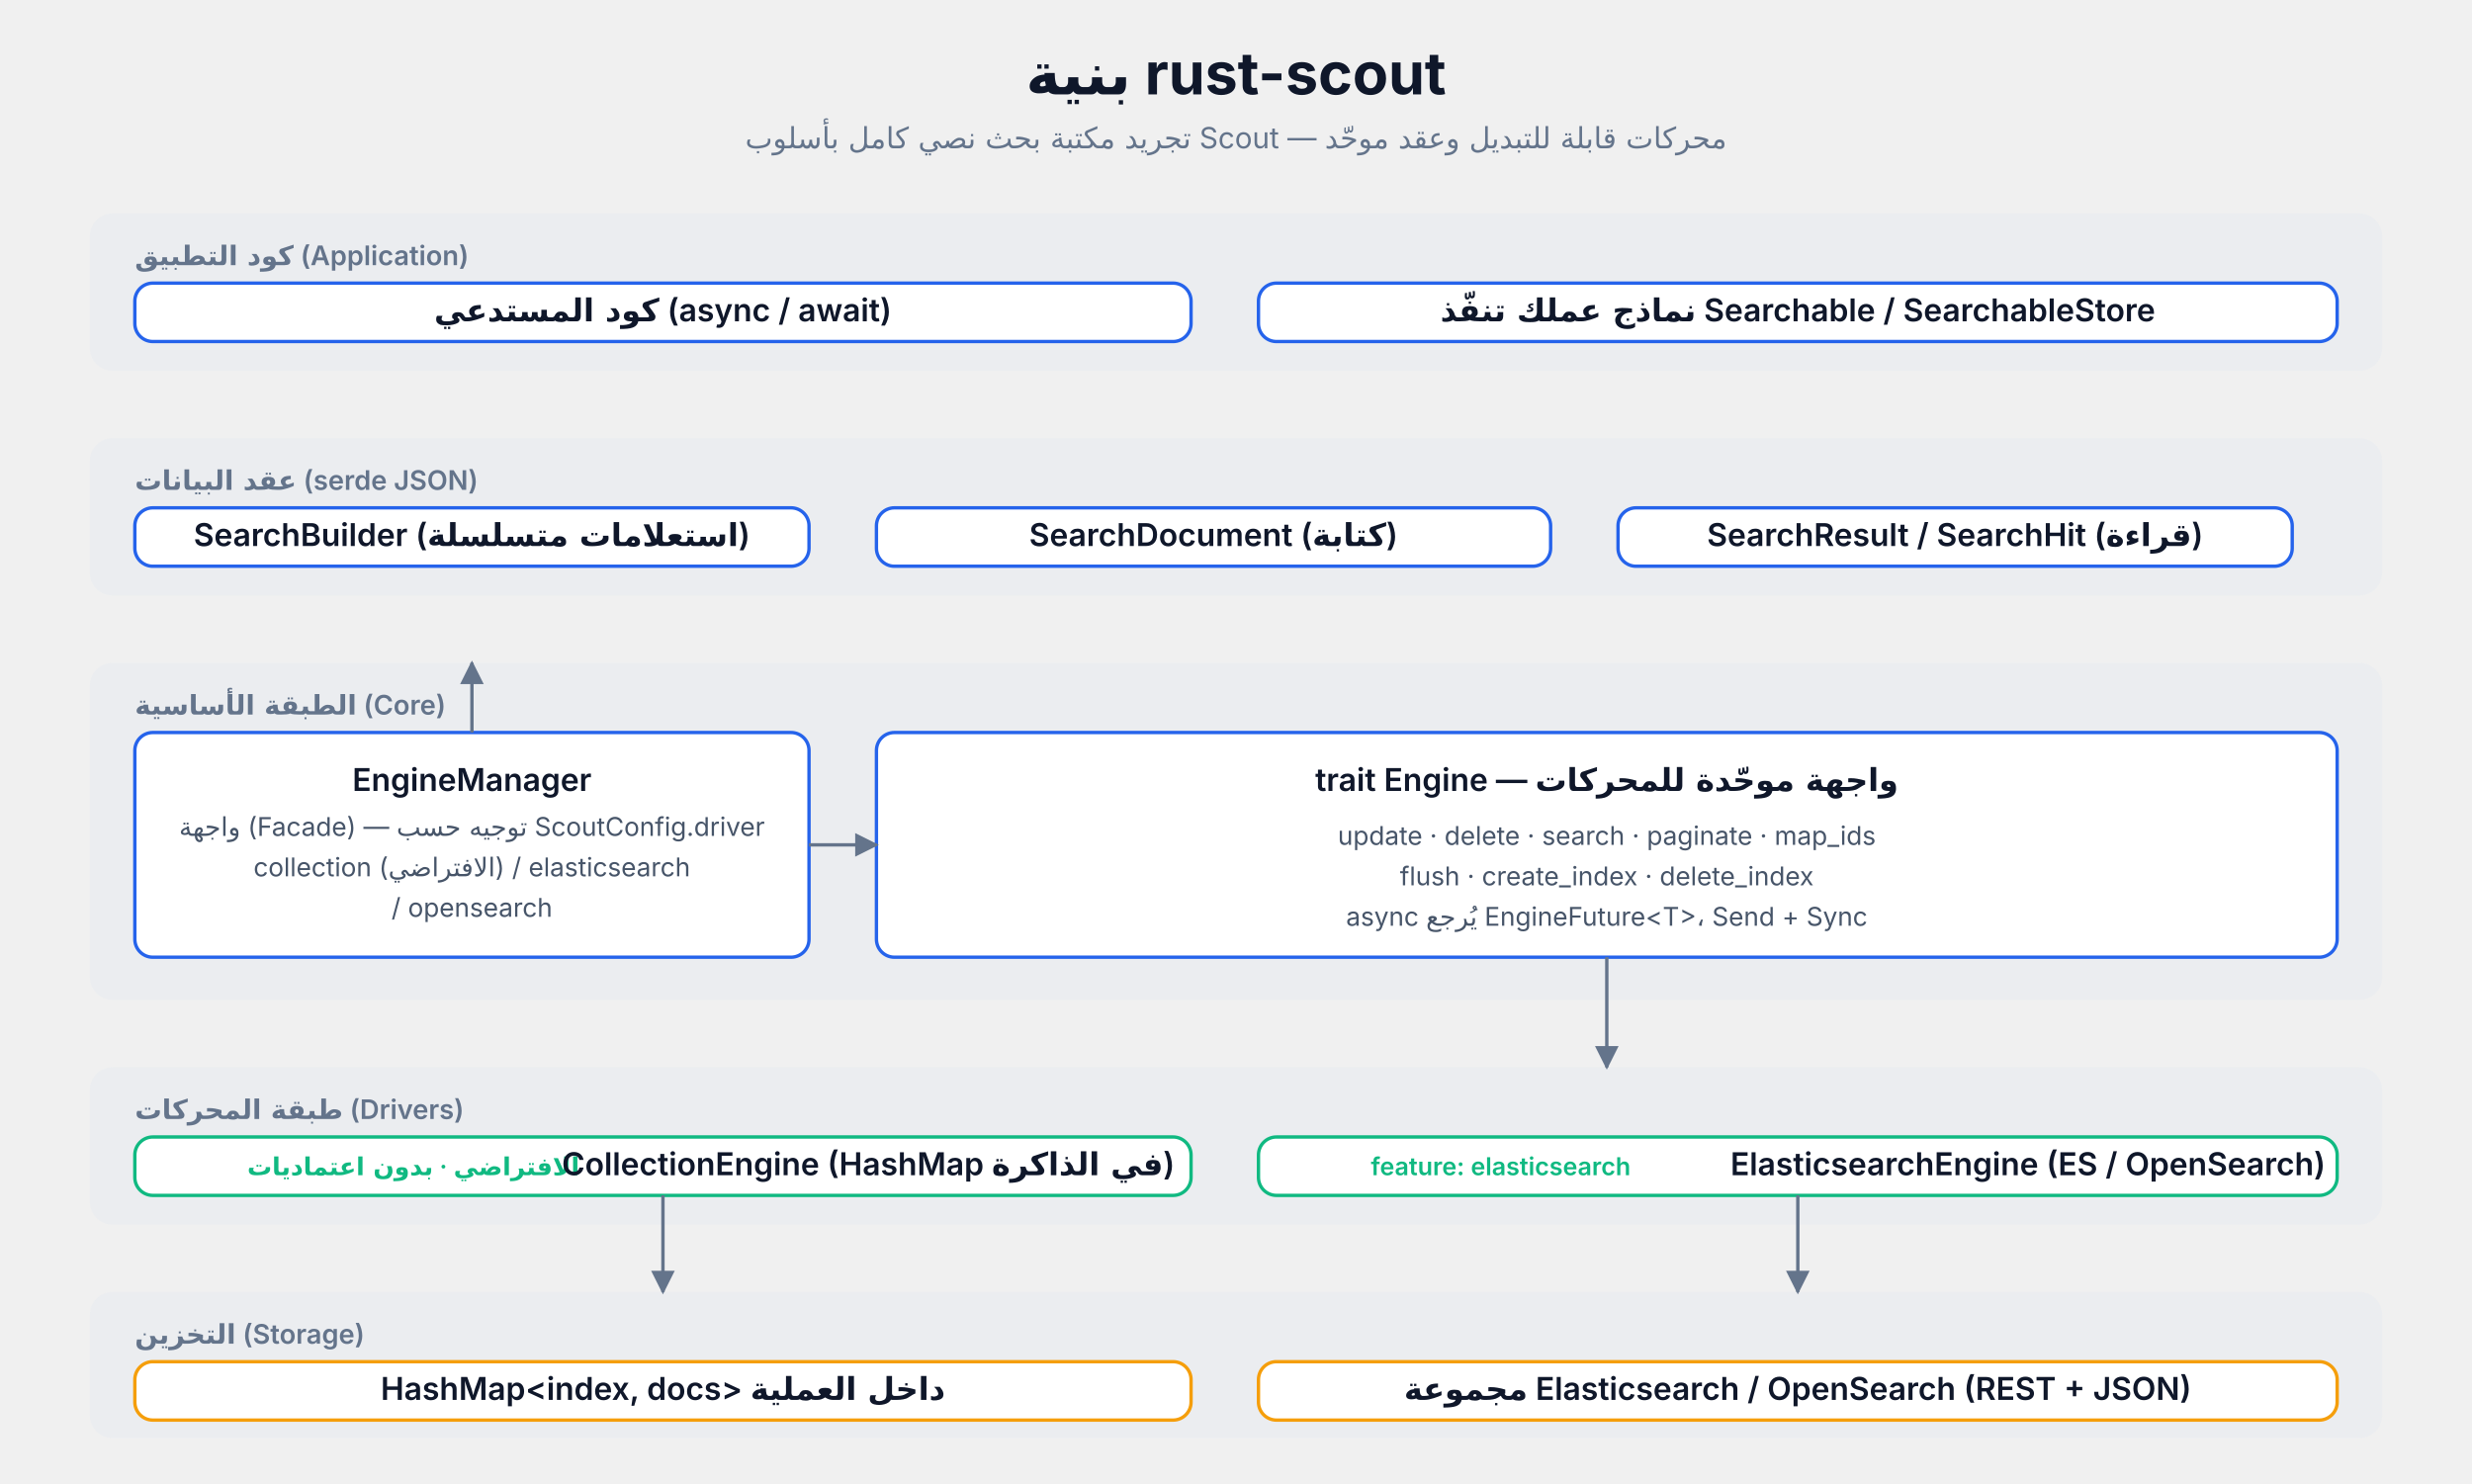
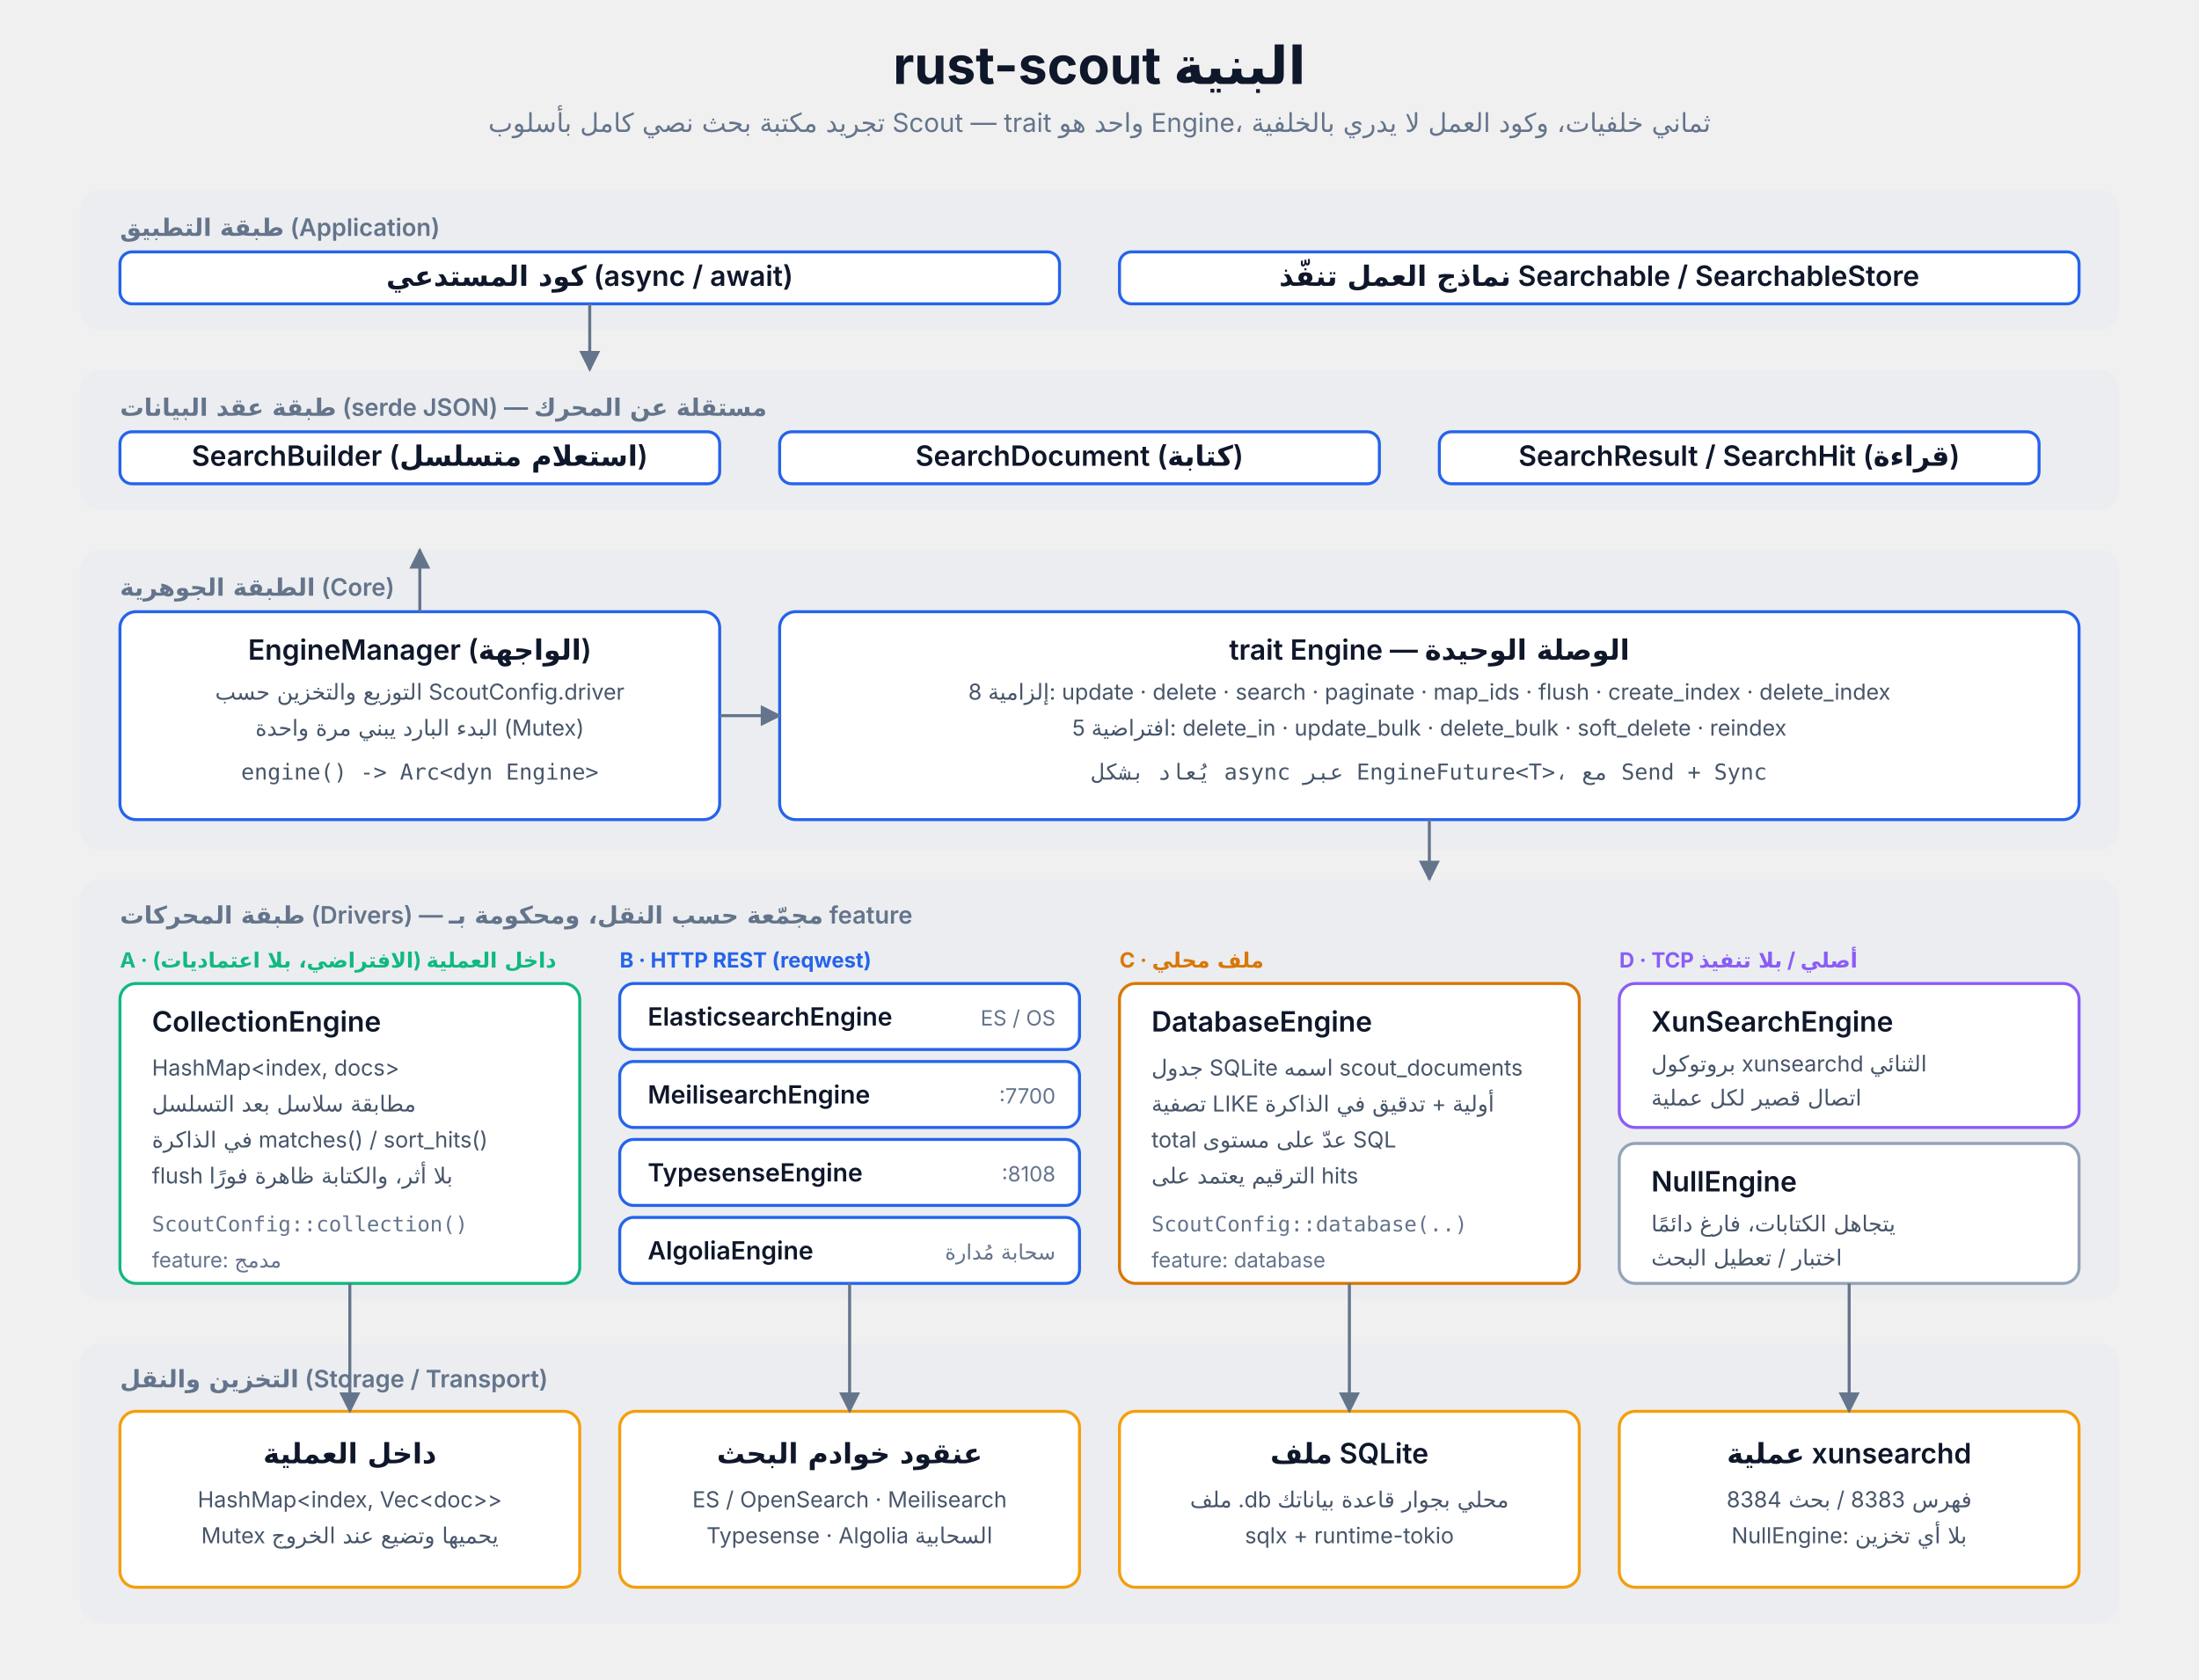
- <svg xmlns="http://www.w3.org/2000/svg" viewBox="0 0 1100 660" font-family="system-ui, -apple-system, 'Segoe UI', sans-serif">
+ <svg xmlns="http://www.w3.org/2000/svg" viewBox="0 0 1100 840" font-family="system-ui, -apple-system, 'Segoe UI', sans-serif" role="img" aria-labelledby="archTitle">
  <defs>
    <marker id="arrow" viewBox="0 0 10 10" refX="9" refY="5" markerWidth="7" markerHeight="7" orient="auto-start-reverse">
      <path d="M 0 0 L 10 5 L 0 10 z" fill="#64748b" />
    </marker>
    <style>
      .title { font-size: 26px; font-weight: 700; fill: #0f172a; }
      .sub   { font-size: 13px; fill: #64748b; }
      .layer { fill: #e2e8f0; opacity: 0.35; }
-       .box   { fill: #ffffff; stroke: #2563eb; stroke-width: 1.5; rx: 8; }
+       .box   { fill: #ffffff; stroke: #2563eb; stroke-width: 1.5; }
      .box-core { stroke: #2563eb; }
-       .box-drv  { stroke: #10b981; }
+       .box-mem  { stroke: #10b981; }
+       .box-http { stroke: #2563eb; }
+       .box-db   { stroke: #d97706; }
+       .box-tcp  { stroke: #8b5cf6; }
+       .box-null { stroke: #94a3b8; }
      .box-data { stroke: #f59e0b; }
      .name  { font-size: 14px; font-weight: 600; fill: #0f172a; }
-       .desc  { font-size: 11.5px; fill: #475569; }
-       .tag   { font-size: 11px; fill: #ffffff; font-weight: 600; }
-       .tag-core { fill: #2563eb; }
-       .tag-drv  { fill: #10b981; }
-       .tag-data { fill: #f59e0b; }
+       .name-s{ font-size: 12.5px; font-weight: 600; fill: #0f172a; }
+       .desc  { font-size: 11px; fill: #475569; }
+       .desc-s{ font-size: 10.5px; fill: #64748b; }
      .lbl   { font-size: 12px; fill: #64748b; font-weight: 600; }
+       .ctag  { font-size: 10.5px; font-weight: 700; }
+       .mem   { fill: #10b981; }
+       .http  { fill: #2563eb; }
+       .db    { fill: #d97706; }
+       .tcp   { fill: #8b5cf6; }
+       .null  { fill: #64748b; }
+       .mono  { font-family: ui-monospace, SFMono-Regular, Menlo, monospace; }
    </style>
  </defs>
-   <text x="550" y="42" text-anchor="middle" class="title">بنية rust-scout</text>
-   <text x="550" y="66" text-anchor="middle" class="sub">تجريد مكتبة بحث نصي كامل بأسلوب Scout — محركات قابلة للتبديل وعقد موحّد</text>
+   <text x="550" y="42" text-anchor="middle" class="title">rust-scout البنية</text>
+   <text x="550" y="66" text-anchor="middle" class="sub">تجريد مكتبة بحث نصي كامل بأسلوب Scout — trait واحد هو Engine، ثماني خلفيات، وكود العمل لا يدري بالخلفية</text>
  <rect x="40" y="95" width="1020" height="70" rx="10" class="layer" />
-   <text x="60" y="118" class="lbl">كود التطبيق (Application)</text>
+   <text x="60" y="118" class="lbl">طبقة التطبيق (Application)</text>
  <rect x="60" y="126" width="470" height="26" rx="6" class="box" />
  <text x="295" y="143" text-anchor="middle" class="name">كود المستدعي (async / await)</text>
  <rect x="560" y="126" width="480" height="26" rx="6" class="box" />
-   <text x="800" y="143" text-anchor="middle" class="name">نماذج عملك تنفّذ Searchable / SearchableStore</text>
-   <rect x="40" y="195" width="1020" height="70" rx="10" class="layer" />
-   <text x="60" y="218" class="lbl">عقد البيانات (serde JSON)</text>
-   <rect x="60" y="226" width="300" height="26" rx="6" class="box" />
-   <text x="210" y="243" text-anchor="middle" class="name">SearchBuilder (استعلامات متسلسلة)</text>
-   <rect x="390" y="226" width="300" height="26" rx="6" class="box" />
-   <text x="540" y="243" text-anchor="middle" class="name">SearchDocument (كتابة)</text>
-   <rect x="720" y="226" width="300" height="26" rx="6" class="box" />
-   <text x="870" y="243" text-anchor="middle" class="name">SearchResult / SearchHit (قراءة)</text>
-   <rect x="40" y="295" width="1020" height="150" rx="10" class="layer" />
-   <text x="60" y="318" class="lbl">الطبقة الأساسية (Core)</text>
-   <rect x="60" y="326" width="300" height="100" rx="8" class="box box-core" />
-   <text x="210" y="352" text-anchor="middle" class="name">EngineManager</text>
-   <text x="210" y="372" text-anchor="middle" class="desc">واجهة (Facade) — توجيه حسب ScoutConfig.driver</text>
-   <text x="210" y="390" text-anchor="middle" class="desc">collection (الافتراضي) / elasticsearch</text>
-   <text x="210" y="408" text-anchor="middle" class="desc">/ opensearch</text>
-   <rect x="390" y="326" width="650" height="100" rx="8" class="box box-core" />
-   <text x="715" y="352" text-anchor="middle" class="name">trait Engine — واجهة موحّدة للمحركات</text>
-   <text x="715" y="376" text-anchor="middle" class="desc">update · delete · search · paginate · map_ids</text>
-   <text x="715" y="394" text-anchor="middle" class="desc">flush · create_index · delete_index</text>
-   <text x="715" y="412" text-anchor="middle" class="desc">async يُرجع EngineFuture&lt;T&gt;، Send + Sync</text>
-   <line x1="210" y1="326" x2="210" y2="295" stroke="#64748b" stroke-width="1.5" marker-end="url(#arrow)" />
-   <line x1="360" y1="376" x2="390" y2="376" stroke="#64748b" stroke-width="1.5" marker-end="url(#arrow)" />
-   <rect x="40" y="475" width="1020" height="70" rx="10" class="layer" />
-   <text x="60" y="498" class="lbl">طبقة المحركات (Drivers)</text>
-   <rect x="60" y="506" width="470" height="26" rx="6" class="box box-drv" />
-   <text x="110" y="523" class="tag tag-drv">الافتراضي · بدون اعتماديات</text>
-   <text x="250" y="523" class="name">CollectionEngine (HashMap في الذاكرة)</text>
-   <rect x="560" y="506" width="480" height="26" rx="6" class="box box-drv" />
-   <text x="610" y="523" class="tag tag-drv">feature: elasticsearch</text>
-   <text x="770" y="523" class="name">ElasticsearchEngine (ES / OpenSearch)</text>
-   <line x1="715" y1="426" x2="715" y2="475" stroke="#64748b" stroke-width="1.5" marker-end="url(#arrow)" />
-   <rect x="40" y="575" width="1020" height="65" rx="10" class="layer" />
-   <text x="60" y="598" class="lbl">التخزين (Storage)</text>
-   <rect x="60" y="606" width="470" height="26" rx="6" class="box box-data" />
-   <text x="295" y="623" text-anchor="middle" class="name">HashMap&lt;index, docs&gt; داخل العملية</text>
-   <rect x="560" y="606" width="480" height="26" rx="6" class="box box-data" />
-   <text x="800" y="623" text-anchor="middle" class="name">مجموعة Elasticsearch / OpenSearch (REST + JSON)</text>
-   <line x1="295" y1="532" x2="295" y2="575" stroke="#64748b" stroke-width="1.5" marker-end="url(#arrow)" />
-   <line x1="800" y1="532" x2="800" y2="575" stroke="#64748b" stroke-width="1.5" marker-end="url(#arrow)" />
+   <text x="800" y="143" text-anchor="middle" class="name">نماذج العمل تنفّذ Searchable / SearchableStore</text>
+   <rect x="40" y="185" width="1020" height="70" rx="10" class="layer" />
+   <text x="60" y="208" class="lbl">طبقة عقد البيانات (serde JSON) — مستقلة عن المحرك</text>
+   <rect x="60" y="216" width="300" height="26" rx="6" class="box" />
+   <text x="210" y="233" text-anchor="middle" class="name">SearchBuilder (استعلام متسلسل)</text>
+   <rect x="390" y="216" width="300" height="26" rx="6" class="box" />
+   <text x="540" y="233" text-anchor="middle" class="name">SearchDocument (كتابة)</text>
+   <rect x="720" y="216" width="300" height="26" rx="6" class="box" />
+   <text x="870" y="233" text-anchor="middle" class="name">SearchResult / SearchHit (قراءة)</text>
+   <rect x="40" y="275" width="1020" height="150" rx="10" class="layer" />
+   <text x="60" y="298" class="lbl">الطبقة الجوهرية (Core)</text>
+   <rect x="60" y="306" width="300" height="104" rx="8" class="box box-core" />
+   <text x="210" y="330" text-anchor="middle" class="name">EngineManager (الواجهة)</text>
+   <text x="210" y="350" text-anchor="middle" class="desc">التوزيع والتخزين حسب ScoutConfig.driver</text>
+   <text x="210" y="368" text-anchor="middle" class="desc">البدء البارد يبني مرة واحدة (Mutex)</text>
+   <text x="210" y="390" text-anchor="middle" class="desc mono">engine() -&gt; Arc&lt;dyn Engine&gt;</text>
+   <rect x="390" y="306" width="650" height="104" rx="8" class="box box-core" />
+   <text x="715" y="330" text-anchor="middle" class="name">trait Engine — الوصلة الوحيدة</text>
+   <text x="715" y="350" text-anchor="middle" class="desc">8 إلزامية: update · delete · search · paginate · map_ids · flush · create_index · delete_index</text>
+   <text x="715" y="368" text-anchor="middle" class="desc">5 افتراضية: delete_in · update_bulk · delete_bulk · soft_delete · reindex</text>
+   <text x="715" y="390" text-anchor="middle" class="desc mono">يُعاد بشكل async عبر EngineFuture&lt;T&gt;، مع Send + Sync</text>
+   <line x1="210" y1="306" x2="210" y2="275" stroke="#64748b" stroke-width="1.5" marker-end="url(#arrow)" />
+   <line x1="360" y1="358" x2="390" y2="358" stroke="#64748b" stroke-width="1.5" marker-end="url(#arrow)" />
+   <line x1="715" y1="410" x2="715" y2="440" stroke="#64748b" stroke-width="1.5" marker-end="url(#arrow)" />
+   <rect x="40" y="440" width="1020" height="210" rx="10" class="layer" />
+   <text x="60" y="462" class="lbl">طبقة المحركات (Drivers) — مجمّعة حسب النقل، ومحكومة بـ feature</text>
+   <text x="60" y="484" class="ctag mem">A · داخل العملية (الافتراضي، بلا اعتماديات)</text>
+   <rect x="60" y="492" width="230" height="150" rx="8" class="box box-mem" />
+   <text x="76" y="516" class="name">CollectionEngine</text>
+   <text x="76" y="538" class="desc">HashMap&lt;index, docs&gt;</text>
+   <text x="76" y="556" class="desc">مطابقة سلاسل بعد التسلسل</text>
+   <text x="76" y="574" class="desc">في الذاكرة matches() / sort_hits()</text>
+   <text x="76" y="592" class="desc">flush بلا أثر، والكتابة ظاهرة فورًا</text>
+   <text x="76" y="616" class="desc-s mono">ScoutConfig::collection()</text>
+   <text x="76" y="634" class="desc-s">feature: مدمج</text>
+   <text x="310" y="484" class="ctag http">B · HTTP REST (reqwest)</text>
+   <rect x="310" y="492" width="230" height="33" rx="7" class="box box-http" />
+   <text x="324" y="513" class="name-s">ElasticsearchEngine</text>
+   <text x="528" y="513" text-anchor="end" class="desc-s">ES / OS</text>
+   <rect x="310" y="531" width="230" height="33" rx="7" class="box box-http" />
+   <text x="324" y="552" class="name-s">MeilisearchEngine</text>
+   <text x="528" y="552" text-anchor="end" class="desc-s">:7700</text>
+   <rect x="310" y="570" width="230" height="33" rx="7" class="box box-http" />
+   <text x="324" y="591" class="name-s">TypesenseEngine</text>
+   <text x="528" y="591" text-anchor="end" class="desc-s">:8108</text>
+   <rect x="310" y="609" width="230" height="33" rx="7" class="box box-http" />
+   <text x="324" y="630" class="name-s">AlgoliaEngine</text>
+   <text x="528" y="630" text-anchor="end" class="desc-s">سحابة مُدارة</text>
+   <text x="560" y="484" class="ctag db">C · ملف محلي</text>
+   <rect x="560" y="492" width="230" height="150" rx="8" class="box box-db" />
+   <text x="576" y="516" class="name">DatabaseEngine</text>
+   <text x="576" y="538" class="desc">جدول SQLite اسمه scout_documents</text>
+   <text x="576" y="556" class="desc">تصفية LIKE أولية + تدقيق في الذاكرة</text>
+   <text x="576" y="574" class="desc">total عدّ على مستوى SQL</text>
+   <text x="576" y="592" class="desc">الترقيم يعتمد على hits</text>
+   <text x="576" y="616" class="desc-s mono">ScoutConfig::database(..)</text>
+   <text x="576" y="634" class="desc-s">feature: database</text>
+   <text x="810" y="484" class="ctag tcp">D · TCP أصلي / بلا تنفيذ</text>
+   <rect x="810" y="492" width="230" height="72" rx="8" class="box box-tcp" />
+   <text x="826" y="516" class="name">XunSearchEngine</text>
+   <text x="826" y="536" class="desc">بروتوكول xunsearchd الثنائي</text>
+   <text x="826" y="553" class="desc">اتصال قصير لكل عملية</text>
+   <rect x="810" y="572" width="230" height="70" rx="8" class="box box-null" />
+   <text x="826" y="596" class="name">NullEngine</text>
+   <text x="826" y="616" class="desc">يتجاهل الكتابات، فارغ دائمًا</text>
+   <text x="826" y="633" class="desc">اختبار / تعطيل البحث</text>
+   <rect x="40" y="672" width="1020" height="140" rx="10" class="layer" />
+   <text x="60" y="694" class="lbl">التخزين والنقل (Storage / Transport)</text>
+   <rect x="60" y="706" width="230" height="88" rx="8" class="box box-data" />
+   <text x="175" y="732" text-anchor="middle" class="name">داخل العملية</text>
+   <text x="175" y="754" text-anchor="middle" class="desc">HashMap&lt;index, Vec&lt;doc&gt;&gt;</text>
+   <text x="175" y="772" text-anchor="middle" class="desc">Mutex يحميها وتضيع عند الخروج</text>
+   <rect x="310" y="706" width="230" height="88" rx="8" class="box box-data" />
+   <text x="425" y="732" text-anchor="middle" class="name">عنقود خوادم البحث</text>
+   <text x="425" y="754" text-anchor="middle" class="desc">ES / OpenSearch · Meilisearch</text>
+   <text x="425" y="772" text-anchor="middle" class="desc">Typesense · Algolia السحابية</text>
+   <rect x="560" y="706" width="230" height="88" rx="8" class="box box-data" />
+   <text x="675" y="732" text-anchor="middle" class="name">ملف SQLite</text>
+   <text x="675" y="754" text-anchor="middle" class="desc">ملف .db محلي بجوار قاعدة بياناتك</text>
+   <text x="675" y="772" text-anchor="middle" class="desc">sqlx + runtime-tokio</text>
+   <rect x="810" y="706" width="230" height="88" rx="8" class="box box-data" />
+   <text x="925" y="732" text-anchor="middle" class="name">عملية xunsearchd</text>
+   <text x="925" y="754" text-anchor="middle" class="desc">فهرس 8383 / بحث 8384</text>
+   <text x="925" y="772" text-anchor="middle" class="desc">NullEngine: بلا أي تخزين</text>
+   <line x1="175" y1="642" x2="175" y2="706" stroke="#64748b" stroke-width="1.5" marker-end="url(#arrow)" />
+   <line x1="425" y1="642" x2="425" y2="706" stroke="#64748b" stroke-width="1.5" marker-end="url(#arrow)" />
+   <line x1="675" y1="642" x2="675" y2="706" stroke="#64748b" stroke-width="1.5" marker-end="url(#arrow)" />
+   <line x1="925" y1="642" x2="925" y2="706" stroke="#64748b" stroke-width="1.5" marker-end="url(#arrow)" />
+   <line x1="295" y1="152" x2="295" y2="185" stroke="#64748b" stroke-width="1.5" marker-end="url(#arrow)" />
</svg>
